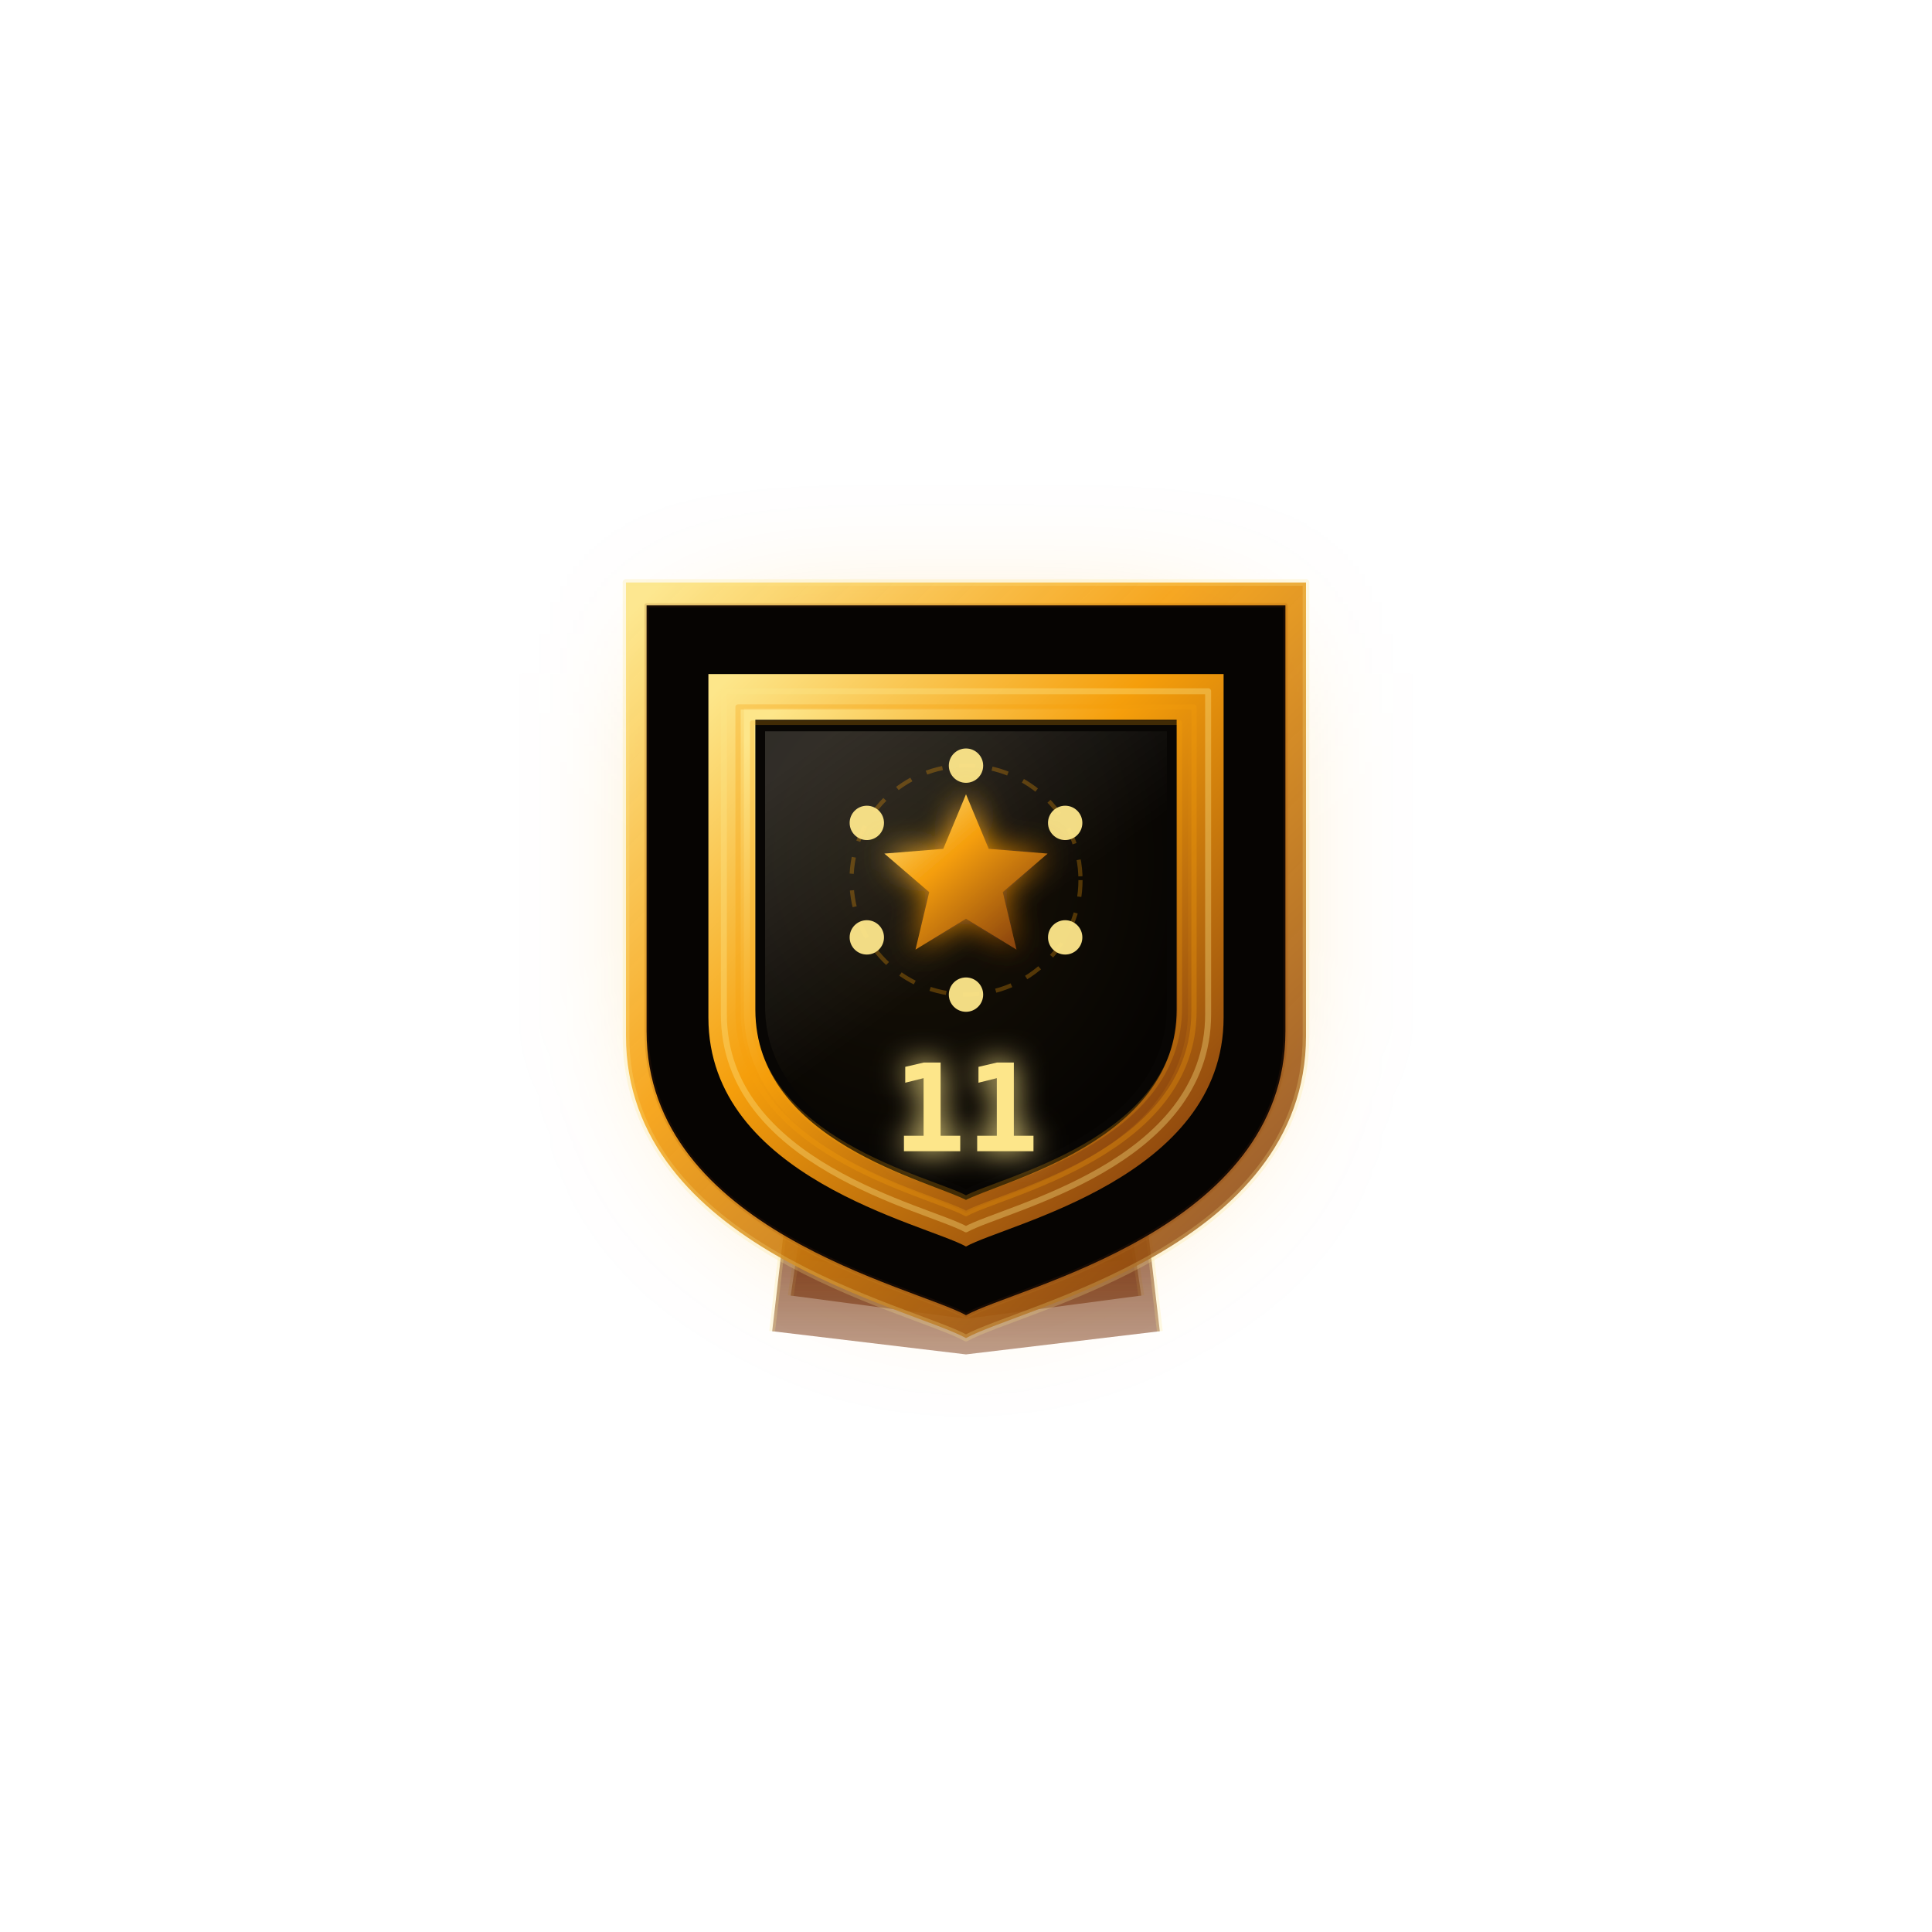
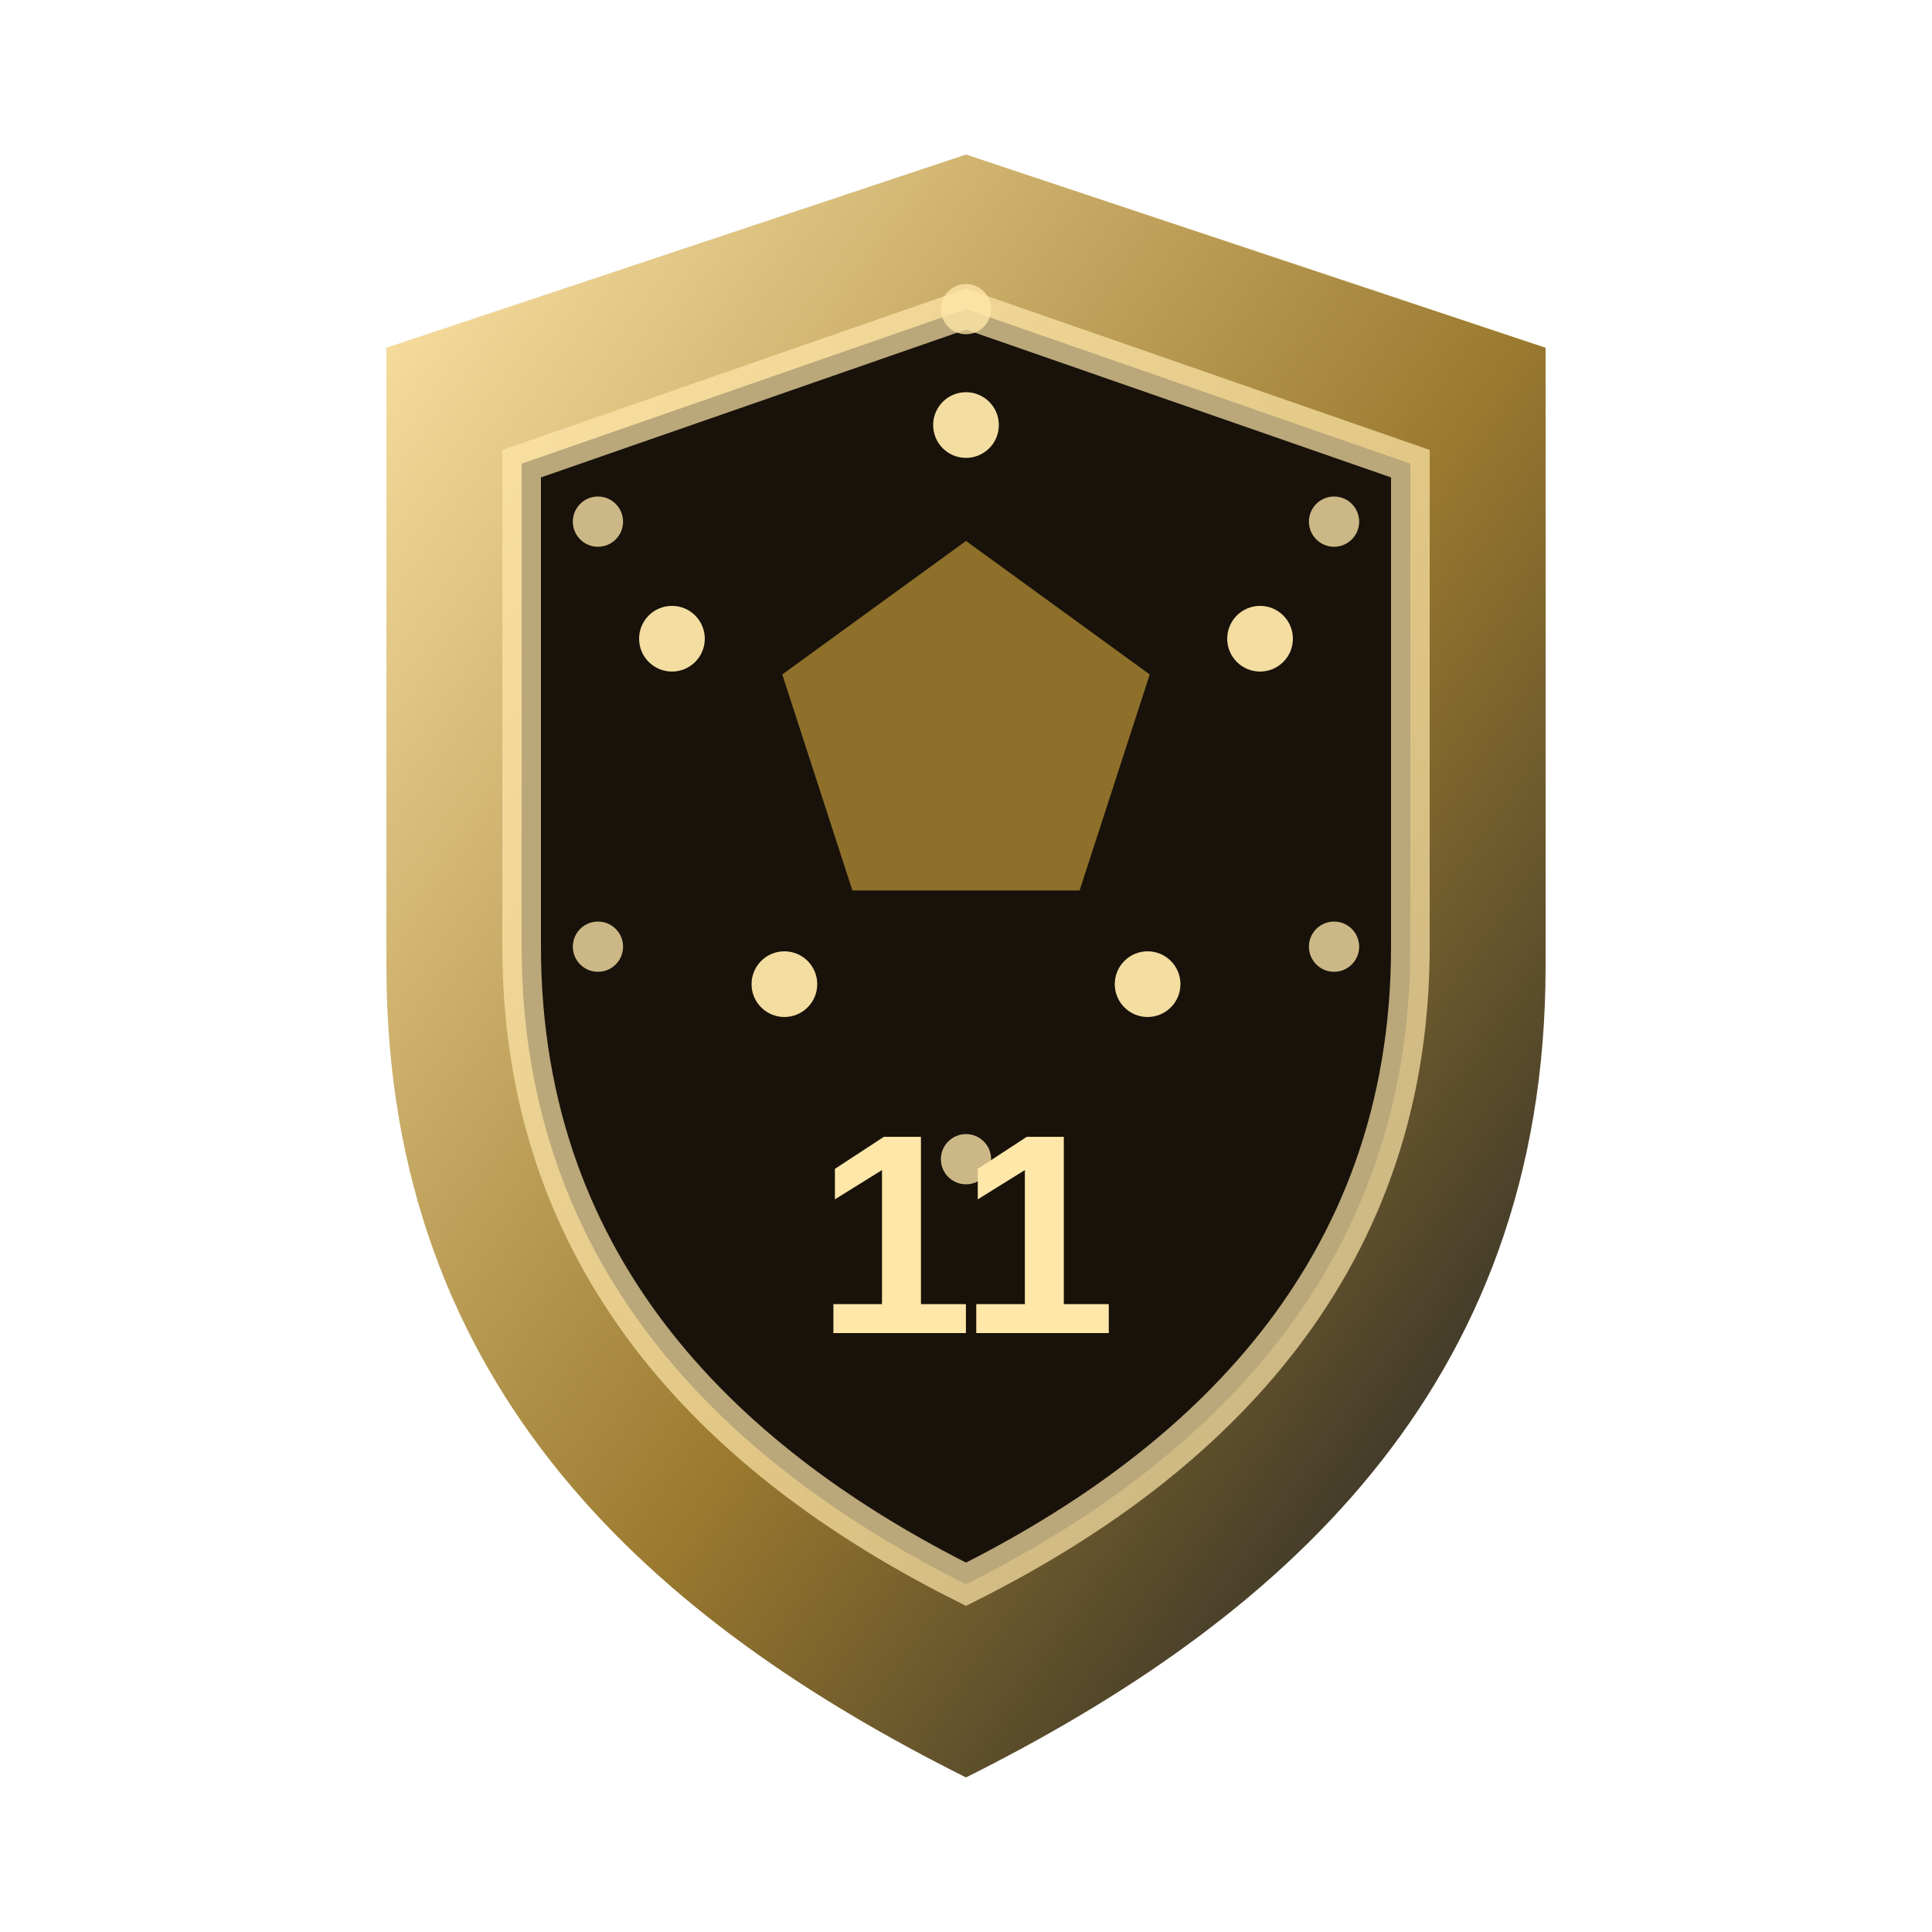
- <svg xmlns="http://www.w3.org/2000/svg" width="232.2" height="232.2" viewBox="-73.1 -73.1 232.2 232.2">
+ <svg xmlns="http://www.w3.org/2000/svg" width="100" height="100" viewBox="0 0 100 100">
  <defs>
-     <radialGradient id="bgueark" cx="36%" cy="28%" r="72%">
-       <stop offset="0%" stop-color="#1a1408" />
-       <stop offset="100%" stop-color="#060402" />
-     </radialGradient>
-     <linearGradient id="rimueark" x1="5%" y1="0%" x2="95%" y2="100%">
-       <stop offset="0%" stop-color="#fde68a" />
-       <stop offset="40%" stop-color="#f59e0b" />
-       <stop offset="100%" stop-color="#78350f" />
-     </linearGradient>
-     <linearGradient id="shueark" x1="18%" y1="0%" x2="82%" y2="100%">
-       <stop offset="0%" stop-color="white" stop-opacity="0.14" />
-       <stop offset="50%" stop-color="white" stop-opacity="0" />
-     </linearGradient>
-     <filter id="glueark" x="-40%" y="-40%" width="180%" height="180%">
-       <feGaussianBlur stdDeviation="1.8" result="b" />
-       <feMerge>
-         <feMergeNode in="b" />
-         <feMergeNode in="SourceGraphic" />
-       </feMerge>
-     </filter>
-     <filter id="haloueark" x="-120%" y="-120%" width="440%" height="440%">
-       <feGaussianBlur stdDeviation="10" result="b" />
-       <feMerge>
-         <feMergeNode in="b" />
-         <feMergeNode in="SourceGraphic" />
-       </feMerge>
-     </filter>
-     <linearGradient id="pgueark_0" x1="5%" y1="0%" x2="95%" y2="100%">
-       <stop offset="0%" stop-color="#fde68a" stop-opacity="0.95" />
-       <stop offset="38%" stop-color="#f59e0b" stop-opacity="0.9" />
-       <stop offset="100%" stop-color="#78350f" stop-opacity="0.85" />
-     </linearGradient>
-     <linearGradient id="pgueark_1" x1="5%" y1="0%" x2="95%" y2="100%">
-       <stop offset="0%" stop-color="#fde68a" stop-opacity="0.95" />
-       <stop offset="38%" stop-color="#f59e0b" stop-opacity="0.9" />
-       <stop offset="100%" stop-color="#78350f" stop-opacity="0.85" />
-     </linearGradient>
-     <linearGradient id="pgueark_2" x1="5%" y1="0%" x2="95%" y2="100%">
-       <stop offset="0%" stop-color="#fde68a" stop-opacity="0.95" />
-       <stop offset="38%" stop-color="#f59e0b" stop-opacity="0.9" />
-       <stop offset="100%" stop-color="#78350f" stop-opacity="0.85" />
-     </linearGradient>
-     <linearGradient id="pgueark_3" x1="5%" y1="0%" x2="95%" y2="100%">
-       <stop offset="0%" stop-color="#fde68a" stop-opacity="0.95" />
-       <stop offset="38%" stop-color="#f59e0b" stop-opacity="0.9" />
-       <stop offset="100%" stop-color="#78350f" stop-opacity="0.85" />
-     </linearGradient>
-     <linearGradient id="gapueark_0" x1="0%" y1="0%" x2="0%" y2="100%">
-       <stop offset="0%" stop-color="#f59e0b" />
-       <stop offset="100%" stop-color="#78350f" stop-opacity="0.65" />
-     </linearGradient>
-     <linearGradient id="gapueark_1" x1="0%" y1="0%" x2="0%" y2="100%">
-       <stop offset="0%" stop-color="#78350f" />
-       <stop offset="100%" stop-color="#78350f" stop-opacity="0.65" />
-     </linearGradient>
-     <linearGradient id="gapueark_2" x1="0%" y1="0%" x2="0%" y2="100%">
-       <stop offset="0%" stop-color="#78350f" />
-       <stop offset="100%" stop-color="#78350f" stop-opacity="0.65" />
+     <linearGradient id="g" x1="0" y1="0" x2="1" y2="1">
+       <stop offset="0%" stop-color="#ffe7a9" />
+       <stop offset="55%" stop-color="#9b7a2f" />
+       <stop offset="100%" stop-color="#111827" />
    </linearGradient>
  </defs>
-   <path d="M12.04,7.912 L73.96,7.912 L73.96,49.192 C73.96,68.456 47.954,73.96 43,76.712 C38.046,73.96 12.04,68.456 12.04,49.192 Z" fill="#f59e0b" fill-opacity="0.5" filter="url(#haloueark)" />
-   <path d="M25.724,70.52 L60.276,70.52 L61.836,78.322 L43,81.108 L24.164,78.322 Z" fill="url(#gapueark_0)" opacity="0.9" />
-   <path d="M25.724,70.52 L60.276,70.52" fill="none" stroke="#fde68a" stroke-width="0.9" stroke-opacity="0.5" />
-   <line x1="25.724" y1="70.52" x2="24.164" y2="78.322" stroke="#fde68a" stroke-width="0.7" stroke-opacity="0.38" />
-   <line x1="60.276" y1="70.52" x2="61.836" y2="78.322" stroke="#fde68a" stroke-width="0.7" stroke-opacity="0.38" />
-   <path d="M23.495,72.02 L62.505,72.02 L64.065,82.608 L43,85.395 L21.935,82.608 Z" fill="url(#gapueark_1)" opacity="0.82" />
-   <path d="M23.495,72.02 L62.505,72.02" fill="none" stroke="#fde68a" stroke-width="0.9" stroke-opacity="0.4" />
-   <line x1="23.495" y1="72.02" x2="21.935" y2="82.608" stroke="#fde68a" stroke-width="0.7" stroke-opacity="0.31" />
-   <line x1="62.505" y1="72.02" x2="64.065" y2="82.608" stroke="#fde68a" stroke-width="0.7" stroke-opacity="0.31" />
-   <path d="M21.266,73.52 L64.734,73.52 L66.294,86.895 L43,89.681 L19.706,86.895 Z" fill="url(#gapueark_2)" opacity="0.74" />
-   <path d="M21.266,73.52 L64.734,73.52" fill="none" stroke="#fde68a" stroke-width="0.9" stroke-opacity="0.3" />
-   <line x1="21.266" y1="73.52" x2="19.706" y2="86.895" stroke="#fde68a" stroke-width="0.7" stroke-opacity="0.24" />
-   <line x1="64.734" y1="73.52" x2="66.294" y2="86.895" stroke="#fde68a" stroke-width="0.7" stroke-opacity="0.24" />
-   <path d="M9.563,5.16 L76.437,5.16 L76.437,49.742 C76.437,70.548 48.35,76.492 43,79.464 C37.65,76.492 9.563,70.548 9.563,49.742 Z" fill="url(#pgueark_0)" />
-   <path d="M12.04,7.912 L73.96,7.912 L73.96,49.192 C73.96,68.456 47.954,73.96 43,76.712 C38.046,73.96 12.04,68.456 12.04,49.192 Z" fill="#060402" />
-   <path d="M9.563,5.16 L76.437,5.16 L76.437,49.742 C76.437,70.548 48.35,76.492 43,79.464 C37.65,76.492 9.563,70.548 9.563,49.742 Z" fill="none" stroke="#fde68a" stroke-width="0.8" stroke-opacity="0.48" stroke-linejoin="round" />
-   <path d="M12.04,7.912 L73.96,7.912 L73.96,49.192 C73.96,68.456 47.954,73.96 43,76.712 C38.046,73.96 12.04,68.456 12.04,49.192 Z" fill="none" stroke="#78350f" stroke-width="0.5" stroke-opacity="0.28" stroke-linejoin="round" />
-   <path d="M7.086,2.408 L78.914,2.408 L78.914,50.293 C78.914,72.639 48.746,79.024 43,82.216 C37.254,79.024 7.086,72.639 7.086,50.293 Z" fill="url(#pgueark_1)" />
-   <path d="M9.563,5.16 L76.437,5.16 L76.437,49.742 C76.437,70.548 48.35,76.492 43,79.464 C37.65,76.492 9.563,70.548 9.563,49.742 Z" fill="#060402" />
-   <path d="M7.086,2.408 L78.914,2.408 L78.914,50.293 C78.914,72.639 48.746,79.024 43,82.216 C37.254,79.024 7.086,72.639 7.086,50.293 Z" fill="none" stroke="#fde68a" stroke-width="0.8" stroke-opacity="0.4" stroke-linejoin="round" />
-   <path d="M9.563,5.16 L76.437,5.16 L76.437,49.742 C76.437,70.548 48.35,76.492 43,79.464 C37.65,76.492 9.563,70.548 9.563,49.742 Z" fill="none" stroke="#78350f" stroke-width="0.5" stroke-opacity="0.24" stroke-linejoin="round" />
-   <path d="M4.61,-0.344 L81.39,-0.344 L81.39,50.843 C81.39,74.731 49.142,81.556 43,84.968 C36.858,81.556 4.61,74.731 4.61,50.843 Z" fill="url(#pgueark_2)" />
-   <path d="M7.086,2.408 L78.914,2.408 L78.914,50.293 C78.914,72.639 48.746,79.024 43,82.216 C37.254,79.024 7.086,72.639 7.086,50.293 Z" fill="#060402" />
-   <path d="M4.61,-0.344 L81.39,-0.344 L81.39,50.843 C81.39,74.731 49.142,81.556 43,84.968 C36.858,81.556 4.61,74.731 4.61,50.843 Z" fill="none" stroke="#fde68a" stroke-width="0.8" stroke-opacity="0.32" stroke-linejoin="round" />
-   <path d="M7.086,2.408 L78.914,2.408 L78.914,50.293 C78.914,72.639 48.746,79.024 43,82.216 C37.254,79.024 7.086,72.639 7.086,50.293 Z" fill="none" stroke="#78350f" stroke-width="0.5" stroke-opacity="0.2" stroke-linejoin="round" />
-   <path d="M2.133,-3.096 L83.867,-3.096 L83.867,51.394 C83.867,76.822 49.539,84.087 43,87.72 C36.461,84.087 2.133,76.822 2.133,51.394 Z" fill="url(#pgueark_3)" />
-   <path d="M4.61,-0.344 L81.39,-0.344 L81.39,50.843 C81.39,74.731 49.142,81.556 43,84.968 C36.858,81.556 4.61,74.731 4.61,50.843 Z" fill="#060402" />
-   <path d="M2.133,-3.096 L83.867,-3.096 L83.867,51.394 C83.867,76.822 49.539,84.087 43,87.72 C36.461,84.087 2.133,76.822 2.133,51.394 Z" fill="none" stroke="#fde68a" stroke-width="0.8" stroke-opacity="0.24" stroke-linejoin="round" />
-   <path d="M4.61,-0.344 L81.39,-0.344 L81.39,50.843 C81.39,74.731 49.142,81.556 43,84.968 C36.858,81.556 4.61,74.731 4.61,50.843 Z" fill="none" stroke="#78350f" stroke-width="0.5" stroke-opacity="0.16" stroke-linejoin="round" />
-   <path d="M12.04,7.912 L73.96,7.912 L73.96,49.192 C73.96,68.456 47.954,73.96 43,76.712 C38.046,73.96 12.04,68.456 12.04,49.192 Z" fill="url(#rimueark)" />
-   <path d="M16.994,12.728 L69.006,12.728 L69.006,48.229 C69.006,64.796 47.161,69.529 43,71.896 C38.839,69.529 16.994,64.796 16.994,48.229 Z" fill="#080604" />
-   <path d="M16.994,12.728 L69.006,12.728 L69.006,48.229 C69.006,64.796 47.161,69.529 43,71.896 C38.839,69.529 16.994,64.796 16.994,48.229 Z" fill="none" stroke="url(#rimueark)" stroke-width="1.376" />
-   <path d="M18.851,14.792 L67.149,14.792 L67.149,47.816 C67.149,63.227 46.864,67.63 43,69.832 C39.136,67.63 18.851,63.227 18.851,47.816 Z" fill="url(#bgueark)" />
-   <path d="M18.851,14.792 L67.149,14.792 L67.149,47.816 C67.149,63.227 46.864,67.63 43,69.832 C39.136,67.63 18.851,63.227 18.851,47.816 Z" fill="url(#shueark)" />
-   <path d="M13.898,9.976 L72.102,9.976 L72.102,48.779 C72.102,66.887 47.656,72.061 43,74.648 C38.344,72.061 13.898,66.887 13.898,48.779 Z" fill="none" stroke="#fde68a" stroke-width="0.72" stroke-opacity="0.36" stroke-linejoin="round" />
-   <path d="M15.6,11.868 L70.4,11.868 L70.4,48.401 C70.4,65.449 47.384,70.32 43,72.756 C38.616,70.32 15.6,65.449 15.6,48.401 Z" fill="none" stroke="#f59e0b" stroke-width="0.63" stroke-opacity="0.3" stroke-linejoin="round" />
-   <path d="M17.303,13.76 L68.697,13.76 L68.697,48.022 C68.697,64.012 47.111,68.58 43,70.864 C38.889,68.58 17.303,64.012 17.303,48.022 Z" fill="none" stroke="#f59e0b" stroke-width="0.54" stroke-opacity="0.24" stroke-linejoin="round" />
-   <circle cx="43" cy="32.68" r="13.76" fill="none" stroke="#f59e0b" stroke-width="0.5" stroke-opacity="0.3" stroke-dasharray="2 2" />
-   <circle cx="43.00" cy="18.92" r="2.064" fill="#fde68a" opacity="0.95" />
-   <circle cx="54.92" cy="25.80" r="2.064" fill="#fde68a" opacity="0.95" />
-   <circle cx="54.92" cy="39.56" r="2.064" fill="#fde68a" opacity="0.95" />
-   <circle cx="43.00" cy="46.44" r="2.064" fill="#fde68a" opacity="0.95" />
-   <circle cx="31.08" cy="39.56" r="2.064" fill="#fde68a" opacity="0.95" />
-   <circle cx="31.08" cy="25.80" r="2.064" fill="#fde68a" opacity="0.95" />
-   <path d="M43.00,22.36L45.73,28.92L52.81,29.49L47.42,34.12L49.07,41.03L43.00,37.32L36.93,41.03L38.58,34.12L33.19,29.49L40.27,28.92Z" fill="url(#rimueark)" filter="url(#glueark)" />
-   <text x="43" y="60.2" text-anchor="middle" dominant-baseline="central" font-family="Orbitron,monospace" font-weight="900" font-size="14.62" fill="#fde68a" filter="url(#glueark)">11</text>
+   <path d="M50 8 L80 18 L80 50 C80 72 66 84 50 92 C34 84 20 72 20 50 L20 18 Z" fill="url(#g)" />
+   <path d="M50 16 L73 24 L73 49 C73 66 62 76 50 82 C38 76 27 66 27 49 L27 24 Z" fill="#18120a" />
+   <path d="M50 16 L73 24 L73 49 C73 66 62 76 50 82 C38 76 27 66 27 49 L27 24 Z" fill="none" stroke="#ffe7a9" stroke-width="2" opacity="0.7" />
+   <path d="M 50.00 28.00 L 59.51 34.91 L 55.88 46.09 L 44.12 46.09 L 40.49 34.91 Z" fill="#9b7a2f" opacity="0.9" />
+   <circle cx="50.00" cy="22.00" r="1.7" fill="#ffe7a9" opacity="0.95" />
+   <circle cx="65.22" cy="33.06" r="1.7" fill="#ffe7a9" opacity="0.95" />
+   <circle cx="59.40" cy="50.94" r="1.7" fill="#ffe7a9" opacity="0.95" />
+   <circle cx="40.60" cy="50.94" r="1.7" fill="#ffe7a9" opacity="0.95" />
+   <circle cx="34.78" cy="33.06" r="1.7" fill="#ffe7a9" opacity="0.95" />
+   <circle cx="50.00" cy="16.00" r="1.3" fill="#ffe7a9" opacity="0.78" />
+   <circle cx="69.05" cy="27.00" r="1.3" fill="#ffe7a9" opacity="0.78" />
+   <circle cx="69.05" cy="49.00" r="1.3" fill="#ffe7a9" opacity="0.78" />
+   <circle cx="50.00" cy="60.00" r="1.3" fill="#ffe7a9" opacity="0.78" />
+   <circle cx="30.95" cy="49.00" r="1.3" fill="#ffe7a9" opacity="0.78" />
+   <circle cx="30.95" cy="27.00" r="1.3" fill="#ffe7a9" opacity="0.78" />
+   <text x="50" y="69" text-anchor="middle" font-family="Arial, Helvetica, sans-serif" font-size="14.76" font-weight="700" fill="#ffe7a9">11</text>
</svg>
